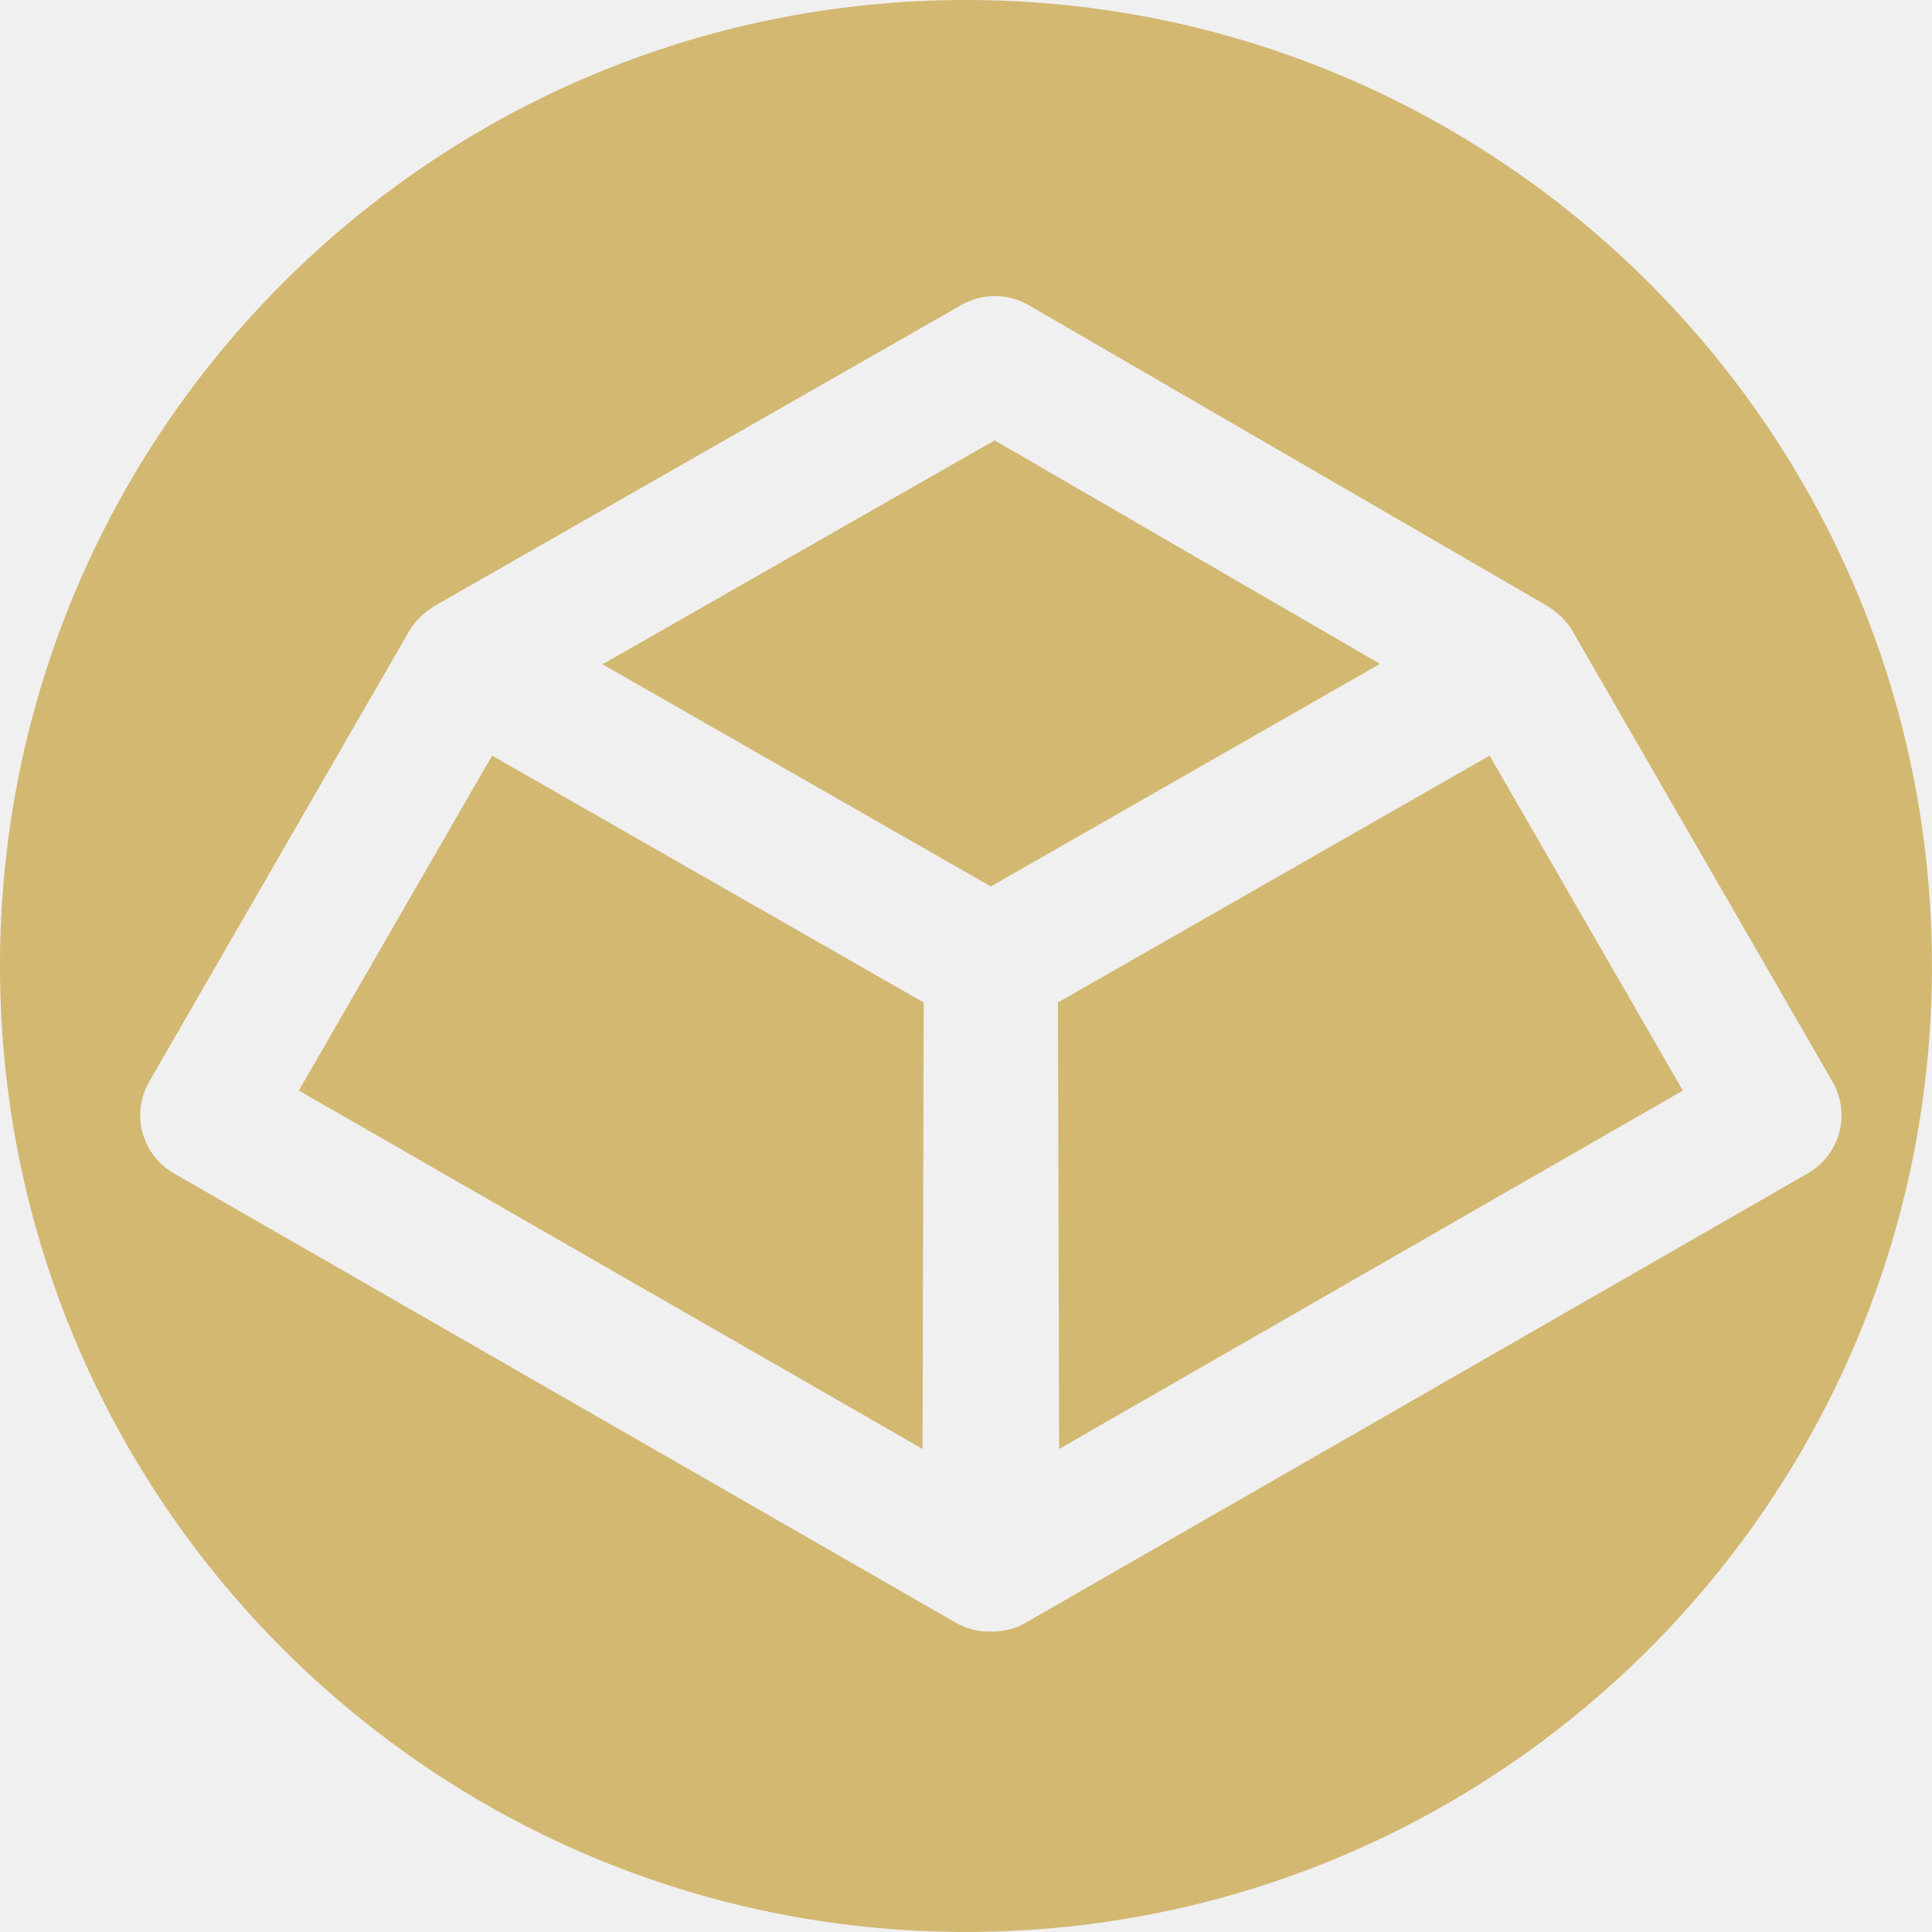
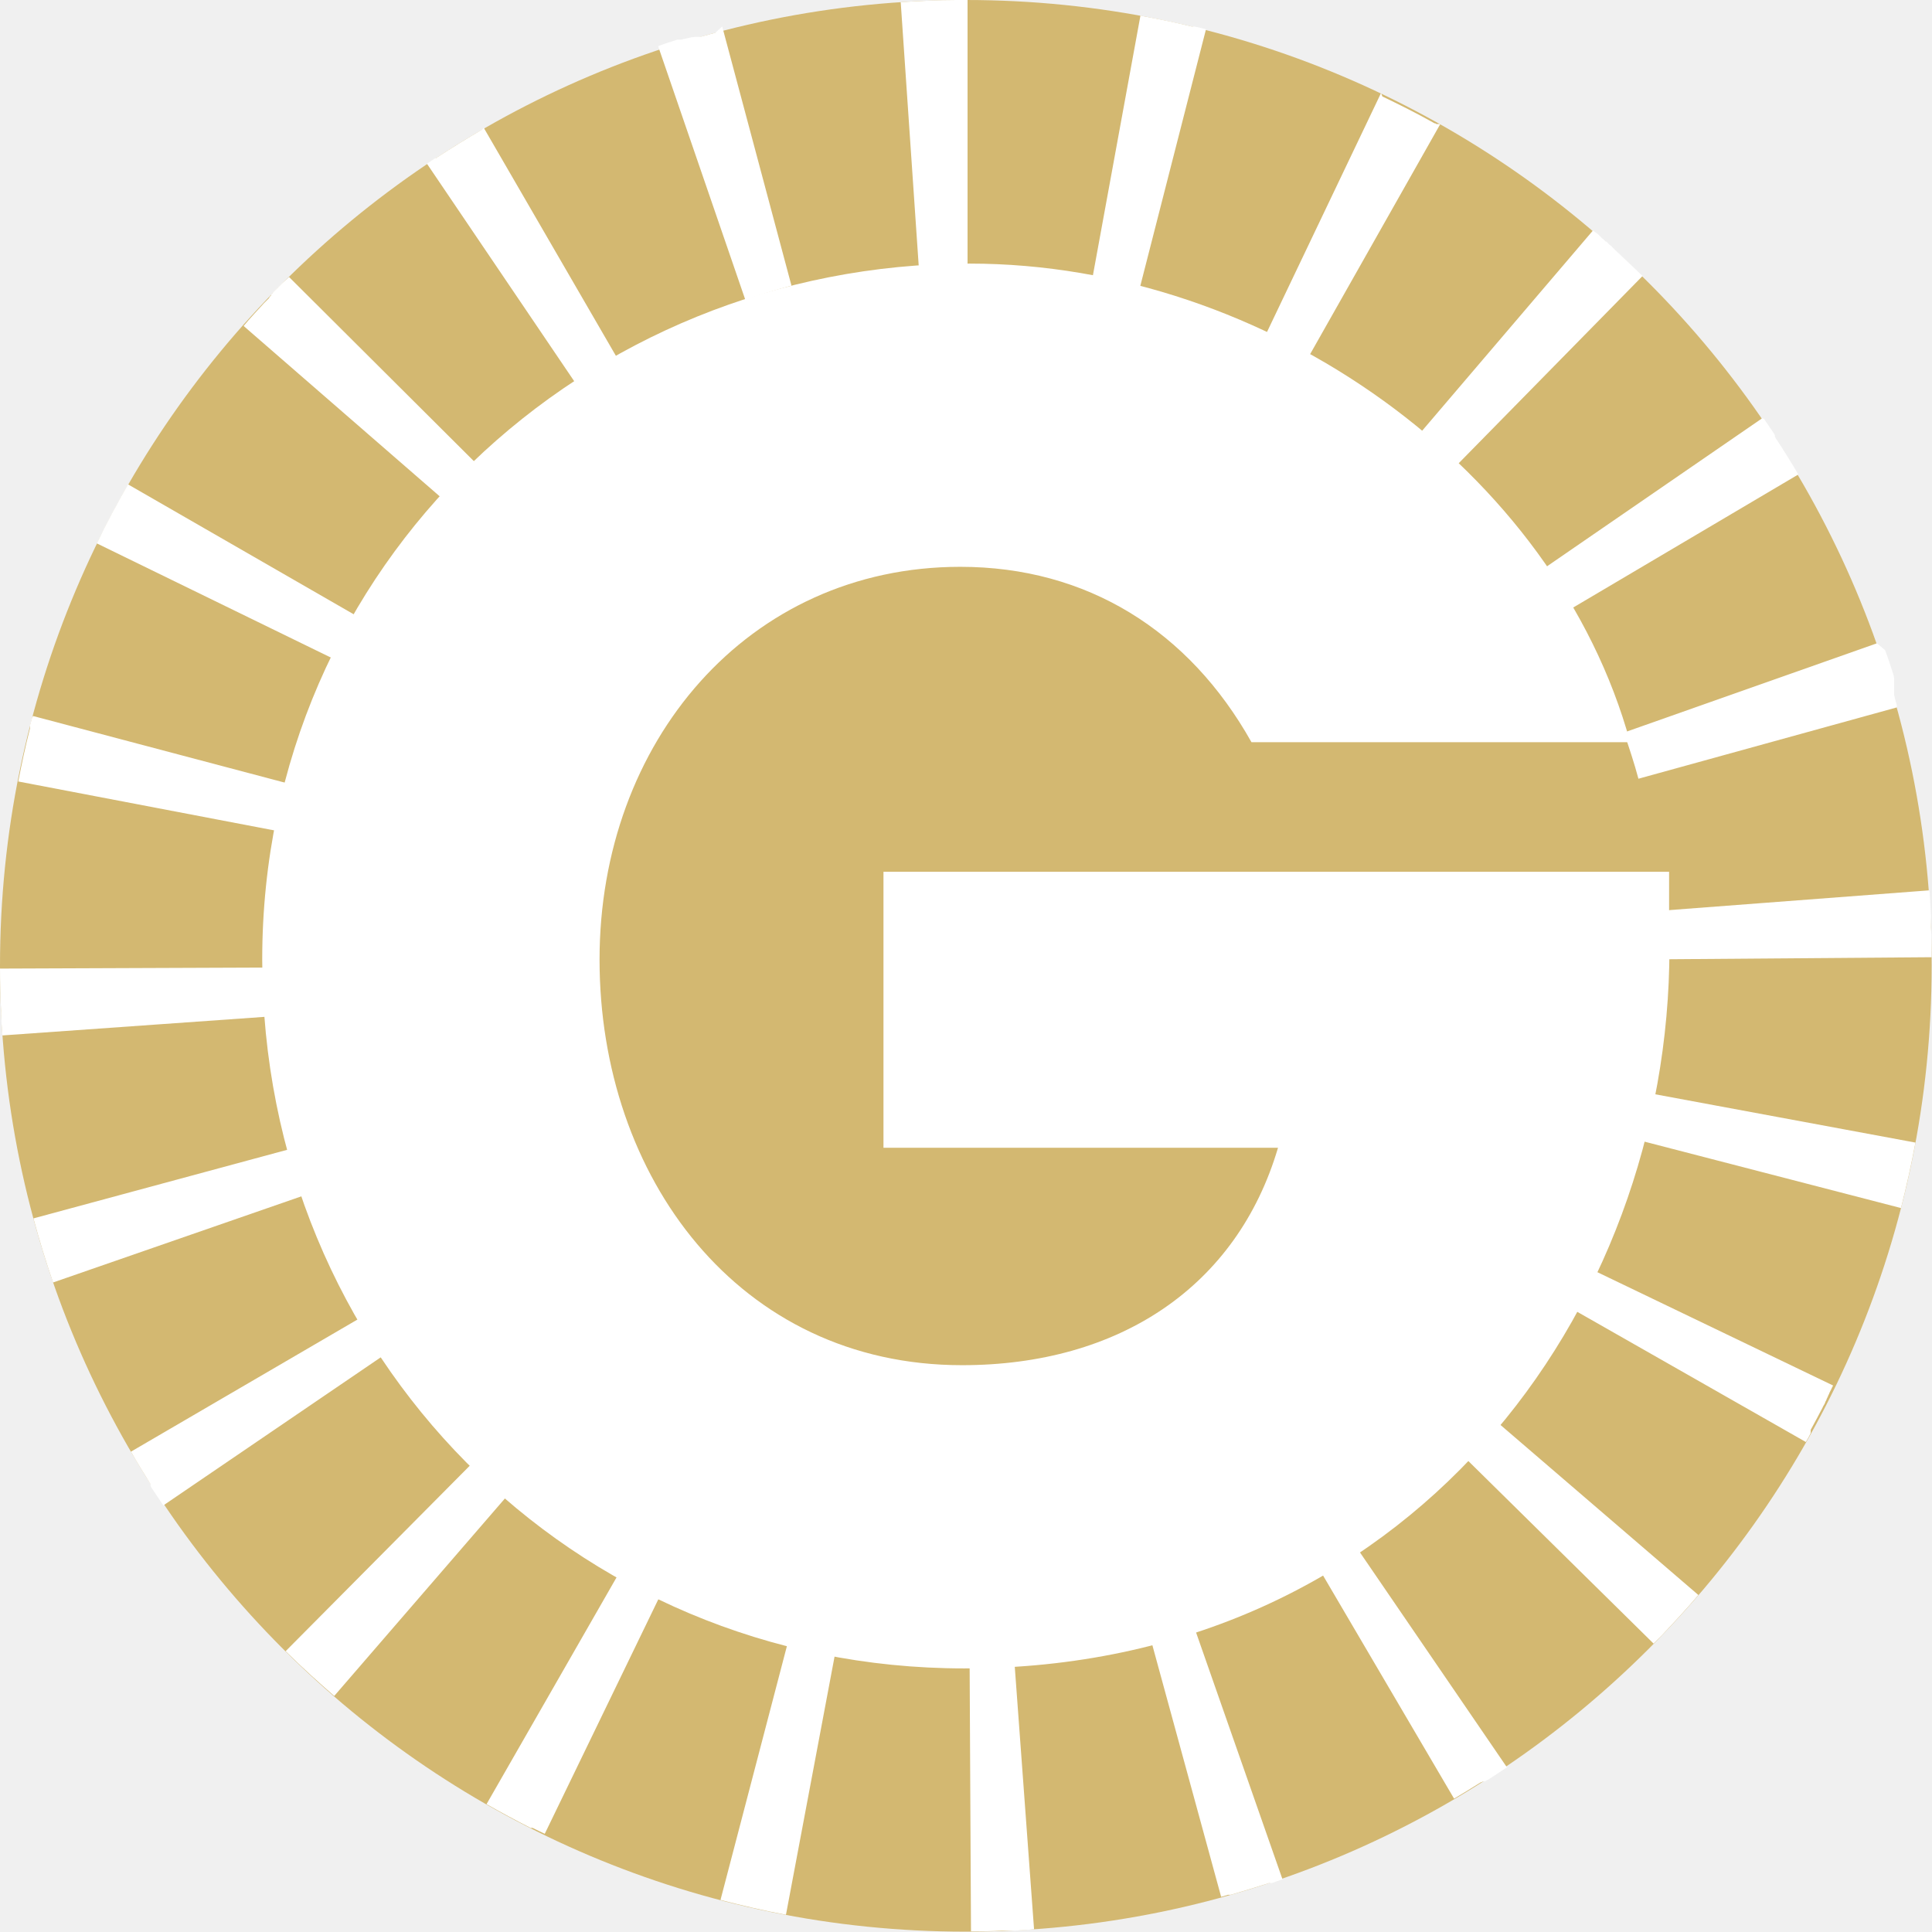
- <svg xmlns="http://www.w3.org/2000/svg" width="99" height="99" viewBox="0 0 99 99" fill="none">
-   <g clip-path="url(#clip0_1383_2)">
-     <path d="M49.499 0C22.162 0 0 22.162 0 49.499C0 76.835 22.162 98.997 49.499 98.997C76.835 98.997 98.997 76.835 98.997 49.499C98.997 22.162 76.838 0 49.499 0ZM92.637 60.124L52.564 83.15C52.033 83.455 51.444 83.606 50.852 83.606C50.824 83.606 50.798 83.596 50.77 83.596C50.742 83.596 50.716 83.606 50.688 83.606C50.096 83.606 49.506 83.455 48.976 83.15L8.908 60.124C8.119 59.67 7.539 58.919 7.304 58.038C7.068 57.156 7.188 56.218 7.645 55.429L20.976 32.323C20.976 32.323 20.978 32.321 20.981 32.318C20.983 32.313 20.989 32.308 20.994 32.3C21.132 32.067 21.299 31.86 21.478 31.672C21.529 31.619 21.586 31.573 21.64 31.524C21.796 31.38 21.962 31.252 22.142 31.142C22.18 31.119 22.208 31.083 22.249 31.06L49.278 15.622C50.342 15.015 51.649 15.02 52.705 15.633L79.321 31.07C79.359 31.093 79.388 31.127 79.424 31.15C79.603 31.262 79.769 31.391 79.926 31.539C79.977 31.588 80.031 31.631 80.079 31.683C80.261 31.875 80.431 32.085 80.572 32.326L93.903 55.431C94.359 56.221 94.482 57.159 94.244 58.04C94.005 58.922 93.429 59.67 92.639 60.126L92.637 60.124Z" fill="#D3B872" />
-     <path d="M54.212 51.37L54.273 74.247L86.233 55.882L76.33 38.72L54.212 51.37Z" fill="#D3B872" />
-     <path d="M79.424 31.147C79.605 31.262 79.772 31.393 79.926 31.537C79.769 31.391 79.6 31.26 79.424 31.147Z" fill="white" />
-     <path d="M25.215 38.72L15.312 55.882L47.274 74.247L47.333 51.37L25.215 38.72Z" fill="#D3B872" />
-     <path d="M21.637 31.521C21.791 31.38 21.957 31.252 22.139 31.14C21.96 31.25 21.793 31.378 21.637 31.521Z" fill="white" />
-     <path d="M20.991 32.3C21.124 32.072 21.291 31.865 21.476 31.672C21.296 31.862 21.13 32.067 20.991 32.3Z" fill="white" />
-     <path d="M70.715 34.017L50.967 22.565L30.873 34.041L45.347 42.321L50.772 45.424L70.715 34.017Z" fill="#D3B872" />
-     <path d="M45.347 42.321L50.772 45.424L45.347 42.321Z" fill="#D3B872" />
-     <path d="M21.476 31.672C21.527 31.619 21.583 31.573 21.637 31.524C21.583 31.575 21.527 31.621 21.476 31.672Z" fill="white" />
-     <path d="M20.978 32.316C20.978 32.316 20.986 32.306 20.991 32.298C20.989 32.303 20.984 32.308 20.978 32.316Z" fill="white" />
+ <svg xmlns="http://www.w3.org/2000/svg" id="Calque_2" viewBox="0 0 56.07 56.07">
+   <defs>
+     <style>.cls-1{fill:#d3b871;}.cls-1,.cls-2{stroke-width:0px;}.cls-2{fill:#fff;}</style>
+   </defs>
+   <g id="Calque_1-2">
+     <circle class="cls-1" cx="28.03" cy="28.03" r="28.03" />
+     <path class="cls-2" d="m28.03,0s-.01,0-.02,0h-.02s0,0,0,0c0,0-.01,0-.02,0h0s-.01,0-.02,0h0s-.01,0-.02,0c0,0,0,0,0,0,0,0-.01,0-.02,0h0s-.01,0-.02,0h0s-.01,0-.02,0h0s-.01,0-.02,0c0,0,0,0,0,0,0,0-.01,0-.02,0h0s-.01,0-.02,0h0s-.01,0-.02,0h0s-.01,0-.02,0h0s-.01,0-.02,0h0c-.53,0-1.05.03-1.57.06,0,0,0,0,0,0,0,0-.01,0-.02,0,0,0,0,0,0,0,0,0-.01,0-.02,0,0,0,0,0,0,0,0,0,0,0,0,0l.53,7.76c.47-.03.94-.05,1.41-.05V0h0Zm-7.27.95c-.13.04-.27.07-.4.11,0,0,0,0,0,0-.01,0-.03,0-.04.01,0,0,0,0,0,0,0,0-.01,0-.02,0,0,0,0,0,0,0,0,0-.01,0-.02,0,0,0,0,0,0,0,0,0,0,0-.01,0,0,0,0,0,0,0,0,0,0,0-.01,0,0,0,0,0,0,0,0,0,0,0-.01,0,0,0,0,0,0,0,0,0,0,0-.01,0,0,0,0,0,0,0,0,0,0,0-.01,0,0,0,0,0,0,0,0,0,0,0,0,0,0,0,0,0,0,0,0,0,0,0,0,0,0,0-.01,0-.02,0,0,0,0,0,0,0,0,0,0,0-.01,0,0,0,0,0,0,0,0,0-.01,0-.02,0,0,0,0,0,0,0,0,0,0,0-.01,0,0,0,0,0,0,0-.01,0-.03,0-.04.01,0,0,0,0,0,0,0,0,0,0-.01,0h0s-.02,0-.03,0c0,0,0,0,0,0,0,0,0,0-.01,0h0s-.03,0-.04.01c0,0,0,0,0,0-.01,0-.03,0-.04.01h0s-.03,0-.04.01c0,0,0,0,0,0,0,0,0,0-.01,0,0,0,0,0,0,0-.01,0-.03,0-.04.01,0,0,0,0,0,0-.01,0-.03,0-.04.01h0s0,0-.01,0c0,0,0,0,0,0-.01,0-.03,0-.04.01,0,0,0,0,0,0-.01,0-.02,0-.04.01,0,0,0,0,0,0,0,0,0,0-.01,0,0,0,0,0,0,0,0,0,0,0-.01,0,0,0,0,0-.01,0,0,0,0,0,0,0,0,0,0,0-.01,0,0,0,0,0,0,0,0,0-.01,0-.02,0,0,0,0,0,0,0,0,0,0,0-.01,0,0,0,0,0,0,0,0,0-.01,0-.02,0,0,0,0,0,0,0,0,0-.01,0-.02,0,0,0,0,0,0,0-.01,0-.03,0-.04.01,0,0,0,0,0,0-.18.06-.35.11-.53.18l2.53,7.36c.44-.15.89-.29,1.34-.41l-2.01-7.52h0Zm-6.77,2.81c-.44.26-.88.53-1.31.81h0s-.02.02-.03.02c0,0,0,0,0,0,0,0,0,0,0,0,0,0,0,0,0,0,0,0,0,0,0,0,0,0,0,0-.01,0,0,0,0,0,0,0,0,0,0,0-.01,0,0,0,0,0,0,0-.08.05-.16.11-.24.16l4.36,6.44c.39-.26.79-.51,1.19-.75l-3.9-6.73h0Zm-5.81,4.47h0s-.01.01-.02.02c0,0,0,0,0,0,0,0,0,0-.01.01,0,0,0,0,0,0,0,0-.01.01-.02.02,0,0,0,0,0,0,0,0,0,0,0,0,0,0,0,0,0,0,0,0,0,0,0,0,0,0-.01.01-.02.02,0,0,0,0,0,0,0,0,0,0-.01.01,0,0,0,0,0,0,0,0-.01.01-.02.02,0,0,0,0,0,0,0,0,0,0-.01.01,0,0,0,0,0,0,0,0-.01.02-.02.02,0,0,0,0,0,0,0,0,0,0-.01.01,0,0,0,0,0,0-.01.01-.03.03-.04.04,0,0,0,0,0,0,0,0,0,0-.01.01,0,0,0,0,0,0,0,0-.01.01-.02.02,0,0,0,0,0,0,0,0,0,0-.01.01,0,0,0,0,0,0,0,0-.01.01-.02.02,0,0,0,0,0,0,0,0,0,0-.01.01h0s-.01.02-.02.03c0,0,0,0,0,0,0,0,0,0-.01.01,0,0,0,0,0,0,0,0,0,0-.01.01,0,0-.01.01-.02.02,0,0,0,0,0,0h0s0,.02,0,.02c0,0,0,0-.01.01,0,0,0,0-.01.01,0,0,0,0-.01.01,0,0,0,0,0,0,0,0,0,0-.01.01,0,0,0,0,0,0,0,0,0,.01-.01.02,0,0,0,0,0,0h-.01s0,.02,0,.02c0,0-.01.01-.02.02,0,0,0,0,0,0,0,0,0,0-.01.01,0,0,0,0,0,0,0,0-.01.01-.02.02,0,0,0,0,0,0,0,0-.01.01-.02.02,0,0,0,0,0,0-.01.01-.03.03-.04.04,0,0,0,0,0,0-.01.01-.03.03-.04.04,0,0,0,0,0,0-.2.22-.4.43-.59.66l5.87,5.1c.31-.35.63-.7.96-1.03l-5.51-5.49h0Zm-4.46,5.82c-.32.56-.63,1.13-.91,1.72l6.99,3.41c.2-.42.43-.84.66-1.24l-6.74-3.88h0Zm-2.79,6.78c-.02.07-.04.15-.06.22,0,0,0,0,0,0,0,0,0,.01,0,.02,0,0,0,0,0,0,0,0,0,0,0,0,0,0,0,0,0,0,0,0,0,0,0,0,0,0,0,.01,0,.02,0,0,0,0,0,0,0,0,0,0,0,.01,0,0,0,0,0,0,0,.01,0,.03,0,.04,0,0,0,0,0,0-.13.51-.24,1.02-.34,1.54l7.64,1.46c.09-.46.19-.92.31-1.37l-7.52-1.99h0Zm6.85,7.25L0,28.11H0c0,.41.01.81.03,1.22,0,0,0,0,0,0,0,.03,0,.06,0,.09H.03c.01.21.02.42.04.63l7.76-.55c-.03-.47-.05-.94-.05-1.41h0Zm.7,5.25l-7.51,2.03c.17.63.36,1.25.57,1.86l7.35-2.55c-.15-.44-.29-.89-.41-1.34h0Zm2.04,4.88l-6.72,3.92c.17.3.35.59.53.88,0,0,0,0,0,0,0,.01.01.02.02.03,0,0,0,0,0,0,0,0,0,0,.01.02,0,0,0,0,0,0,0,0,0,.01.01.02,0,0,0,0,0,0,0,0,0,0,0,.01,0,0,0,0,0,0,0,0,0,0,0,.01,0,0,0,0,0,0,0,0,0,0,0,.01,0,0,0,0,0,0,0,0,0,0,0,0,0,0,0,0,0,0,0,0,0,0,0,.01,0,0,0,0,0,0,0,0,0,0,0,0,0,0,0,0,0,0,0,0,0,0,0,0,0,0,0,.01.01.02,0,0,0,0,0,0,0,0,0,0,0,.01,0,0,0,0,0,0,.12.18.24.36.36.54l6.43-4.38c-.26-.39-.51-.79-.75-1.19h0Zm3.25,4.19l-5.48,5.52s0,0,0,0c0,0,0,0,0,0,0,0,0,0,.01.01,0,0,.01.01.02.02,0,0,0,0,0,0,0,0,.01.01.02.02,0,0,0,0,0,0,0,0,.01.01.02.02,0,0,0,0,0,0,0,0,.01.01.02.02,0,0,0,0,0,0,.43.42.87.82,1.32,1.21l5.09-5.89c-.35-.31-.7-.63-1.03-.96h0Zm4.22,3.21l-3.87,6.75c.42.24.85.47,1.28.69,0,0,0,0,0,0,0,0,.01,0,.02,0,0,0,0,0,0,0,0,0,.01,0,.02,0,0,0,0,0,0,0,0,0,0,0,0,0,0,0,0,0,0,0,0,0,0,0,0,0,0,0,.01,0,.02,0,0,0,0,0,0,0,.12.06.24.12.35.17l3.39-7c-.42-.2-.84-.42-1.24-.65h0Zm4.89,2l-1.97,7.53c.62.16,1.26.31,1.9.43l1.44-7.65c-.46-.09-.92-.19-1.37-.31h0Zm6.67.6c-.47.03-.94.05-1.41.06l.04,7.78c.31,0,.61,0,.91-.02h0s.02,0,.03,0c0,0,0,0,0,0,0,0,0,0,.01,0,0,0,0,0,0,0,0,0,.02,0,.02,0,0,0,0,0,0,0,0,0,0,0,.01,0,0,0,0,0,0,0,0,0,.01,0,.02,0,0,0,0,0,0,0,0,0,0,0,.01,0,0,0,0,0,0,0,0,0,.01,0,.02,0,0,0,0,0,.01,0,0,0,0,0,0,0,0,0,0,0,.01,0,0,0,0,0,0,0,0,0,.01,0,.02,0,0,0,0,0,0,0,0,0,0,0,.01,0,0,0,0,0,0,0,0,0,.01,0,.02,0,0,0,0,0,0,0,0,0,0,0,.01,0,0,0,0,0,0,0,0,0,.01,0,.02,0,0,0,0,0,0,0,0,0,.01,0,.02,0,0,0,0,0,0,0,0,0,.01,0,.02,0,0,0,0,0,0,0,0,0,.01,0,.02,0,0,0,0,0,0,0,0,0,.01,0,.02,0h0s.01,0,.02,0c0,0,0,0,0,0,.01,0,.03,0,.04,0,0,0,0,0,0,0,.19-.01.38-.02.56-.04l-.57-7.76h0Zm5.18-1.08c-.44.15-.89.29-1.34.42l2.05,7.5c.07-.02.14-.04.2-.06,0,0,0,0,0,0,0,0,0,0,.01,0,0,0,0,0,0,0,0,0,.01,0,.02,0,0,0,0,0,0,0,0,0,0,0,0,0,0,0,0,0,.01,0,0,0,0,0,0,0,0,0,.01,0,.02,0h0s.01,0,.02,0c0,0,0,0,0,0,.37-.11.74-.22,1.11-.34,0,0,0,0,0,0,0,0,.01,0,.02,0,0,0,0,0,0,0,0,0,.01,0,.02,0,0,0,0,0,0,0,0,0,0,0,.01,0,0,0,0,0,0,0,0,0,0,0,.01,0,0,0,0,0,.01,0,0,0,0,0,0,0,0,0,0,0,.01,0,0,0,0,0,0,0,.1-.04.21-.07.31-.11l-2.57-7.34h0Zm4.72-2.39c-.39.26-.78.52-1.19.75l3.94,6.71c.24-.14.48-.29.72-.44,0,0,0,0,0,0,.01,0,.02-.01.03-.02,0,0,0,0,0,0,0,0,.01,0,.02-.01,0,0,0,0,0,0,0,0,.01,0,.02-.01,0,0,0,0,0,0,0,0,.01,0,.01,0,0,0,0,0,0,0,0,0,.01,0,.02-.01,0,0,0,0,0,0,0,0,.01,0,.02-.01,0,0,0,0,0,0,0,0,0,0,.01,0,0,0,0,0,0,0,0,0,0,0,.01,0,0,0,0,0,0,0,0,0,0,0,0,0,0,0,0,0,0,0,0,0,0,0,0,0,0,0,0,0,.01,0,0,0,0,0,.01,0,0,0,0,0,0,0,0,0,0,0,0,0,0,0,0,0,0,0,0,0,0,0,0,0,0,0,.01,0,.02-.01,0,0,0,0,0,0,0,0,0,0,.01,0,0,0,0,0,0,0,.01,0,.02-.01.03-.02,0,0,0,0,0,0,0,0,0,0,.01,0,0,0,0,0,0,0,.01,0,.02-.02.04-.02,0,0,0,0,0,0,.18-.12.35-.23.53-.35h0s0,0,.01,0h0s0,0,.01,0l-4.39-6.42h0Zm3.95-3.54c-.3.35-.63.7-.95,1.04l5.54,5.46s0,0,0,0c0,0,.01-.01.02-.02,0,0,0,0,0,0,.01-.01.03-.03.04-.04,0,0,0,0,0,0,.01-.01.03-.03.04-.04,0,0,0,0,0,0,0,0,.01-.01.02-.02h0s.01-.01.02-.02h0s.01-.01.02-.02c0,0,0,0,0,0,.01-.01.03-.03.04-.04,0,0,0,0,0,0,.01-.01.03-.03.04-.04h0c.36-.38.72-.77,1.06-1.17l-5.9-5.07h0Zm2.9-4.44c-.2.42-.42.84-.65,1.24l6.76,3.85c.05-.09.1-.17.14-.26,0,0,0,0,0,0,0,0,0-.01,0-.02,0,0,0,0,0,0,0,0,0-.01,0-.02,0,0,0,0,0,0,0,0,0,0,0-.01,0,0,0,0,0,0,0,0,0,0,0-.01,0,0,0,0,0,0,0,0,0,0,0-.01,0,0,0,0,0,0,0,0,0,0,0,0,0,0,0,0,0,0,0,0,0,0,0,0,0,0,0,0,0-.01,0,0,0,0,0,0,0,0,0,0,0-.01,0,0,0,0,0,0,0-.01.01-.02.02-.04,0,0,0,0,0,0,.11-.2.22-.41.33-.62,0,0,0,0,0,0,0-.01.01-.03.02-.04h0s.02-.04.03-.05c0,0,0,0,0,0,0-.01.01-.03.02-.04,0,0,0,0,0,0h0s0-.01,0-.01c0-.01.01-.03.02-.04h0s.01-.03.02-.04c0,0,0,0,0,0,0,0,0,0,0-.01h0s.01-.03.02-.04c0,0,0,0,0,0,0-.01.01-.03.02-.04h0s0-.01,0-.01h0s.01-.03.02-.04h0s.01-.03.02-.04h0s0,0,0-.01h0c.04-.07.07-.15.11-.22l-7.01-3.37h0Zm1.64-5.02c-.08.46-.19.92-.3,1.37l7.53,1.95c.16-.63.3-1.26.42-1.9l-7.65-1.42h0Zm8.04-5.9l-7.76.59c.04.47.06.94.06,1.41l7.78-.06c0-.29,0-.58-.02-.88h0s0-.03,0-.04c0,0,0,0,0,0,0-.01,0-.03,0-.04h0s0-.03,0-.04c0,0,0,0,0,0,0,0,0-.01,0-.02,0,0,0,0,0,0,0,0,0-.01,0-.02,0,0,0,0,0,0,0,0,0-.01,0-.02,0,0,0,0,0,0,0-.01,0-.03,0-.04,0,0,0,0,0,0,0-.01,0-.03,0-.04,0,0,0,0,0,0,0-.01,0-.03,0-.04,0,0,0,0,0,0,0-.01,0-.03,0-.04,0,0,0,0,0,0-.01-.23-.03-.46-.04-.69h0Zm-1.51-7.17l-7.34,2.59c.15.44.3.89.42,1.34l7.5-2.07s0-.02,0-.03h0s0-.01,0-.02h0s0-.03-.01-.04c0,0,0,0,0,0,0-.01,0-.03-.01-.04,0,0,0,0,0,0,0-.02-.01-.04-.02-.06h0s0-.03-.01-.04c0,0,0,0,0,0,0-.01,0-.03-.01-.04,0,0,0,0,0,0,0,0,0,0,0-.01,0,0,0,0,0,0,0-.01,0-.03-.01-.04,0,0,0,0,0,0,0-.01,0-.03-.01-.04,0,0,0,0,0,0,0,0,0,0,0-.01,0,0,0,0,0,0v-.02s0,0,0,0c0,0,0,0,0-.01,0,0,0,0,0,0,0,0,0-.01,0-.02,0,0,0,0,0,0,0,0,0,0,0-.01,0,0,0,0,0,0,0,0,0,0,0-.01,0,0,0,0,0,0,0,0,0-.01,0-.02,0,0,0,0,0,0,0,0,0,0,0-.01,0,0,0,0,0,0,0,0,0-.01,0-.02,0,0,0,0,0,0,0,0,0,0,0,0,0,0,0,0,0,0,0,0,0,0,0,0v-.02s0,0,0,0c0,0,0,0,0,0,0,0,0,0,0,0,0,0,0,0,0-.01,0,0,0,0,0-.01,0,0,0,0,0-.01h0s0-.02,0-.02c0,0,0,0,0,0,0,0,0-.01,0-.02,0,0,0,0,0,0,0,0,0,0,0-.01,0,0,0,0,0,0,0,0,0-.01,0-.02,0,0,0,0,0,0,0,0,0,0,0-.01,0,0,0,0,0,0,0,0,0,0,0-.01,0,0,0,0,0,0,0,0,0-.01,0-.02h0s0-.01,0-.02c0,0,0,0,0,0,0,0,0-.01,0-.02,0,0,0,0,0,0,0,0,0,0,0-.01,0,0,0,0,0,0,0,0,0-.01,0-.02,0,0,0,0,0,0,0,0,0-.01,0-.02,0,0,0,0,0,0,0,0,0-.01,0-.02,0,0,0,0,0,0,0,0,0-.01,0-.02,0,0,0,0,0,0,0,0,0-.01,0-.02,0,0,0,0,0,0,0,0,0-.01,0-.02,0,0,0,0,0,0,0,0,0-.01,0-.02,0,0,0,0,0,0,0-.01,0-.03-.01-.04,0,0,0,0,0,0,0,0,0-.01,0-.02,0,0,0,0,0,0,0-.01,0-.03-.01-.04h0s0-.03-.01-.04c0,0,0,0,0,0-.07-.23-.15-.46-.23-.68h0Zm-3.33-6.53l-6.41,4.41c.26.38.52.78.76,1.18l6.7-3.96c-.21-.36-.43-.71-.66-1.06,0,0,0,0,0,0,0,0,0-.01-.01-.02,0,0,0,0,0,0,0,0,0-.01-.01-.02,0,0,0,0,0,0,0,0,0,0,0-.01,0,0,0,0,0,0,0,0,0,0,0-.01,0,0,0,0,0-.01,0,0,0,0,0,0,0,0,0,0,0-.01h0s-.02-.03-.02-.04c0,0,0,0,0,0-.1-.15-.2-.29-.3-.44h0Zm-4.91-5.45l-5.05,5.92c.36.3.7.62,1.04.95l5.45-5.55c-.26-.25-.52-.5-.78-.74,0,0,0,0,0,0-.01-.01-.03-.03-.04-.04,0,0,0,0,0,0-.01-.01-.03-.03-.04-.04,0,0,0,0,0,0-.01-.01-.03-.03-.04-.04,0,0,0,0,0,0,0,0,0,0-.01-.01,0,0,0,0,0,0,0,0-.02-.02-.03-.02h0s0-.01-.01-.01c0,0,0,0,0,0-.01-.01-.03-.02-.04-.04,0,0,0,0,0,0,0,0,0,0-.01-.01h0s-.02-.02-.02-.02c0,0,0,0,0,0,0,0,0,0-.01-.01,0,0,0,0,0,0,0,0-.01-.01-.02-.02,0,0,0,0,0,0,0,0,0,0-.01,0,0,0,0,0-.01,0,0,0,0,0-.01-.01,0,0,0,0-.01-.01,0,0,0,0,0,0,0,0,0,0-.01-.01,0,0,0,0,0,0,0,0-.01-.01-.02-.02,0,0,0,0,0,0,0,0,0,0-.01-.01,0,0,0,0,0,0,0,0-.01-.01-.02-.02,0,0,0,0,0,0,0,0-.01,0-.02-.01,0,0,0,0,0,0,0,0-.01-.01-.02-.02,0,0,0,0,0,0,0,0-.01-.01-.02-.02,0,0,0,0,0,0,0,0-.01-.01-.02-.02,0,0,0,0,0,0,0,0-.01-.01-.02-.02,0,0,0,0,0,0,0,0-.01-.01-.02-.02,0,0,0,0,0,0,0,0-.01-.01-.02-.02h0Zm-6.15-3.99l-3.35,7.02c.42.2.84.42,1.24.65l3.83-6.77s0,0,0,0c0,0,0,0,0,0,0,0,0,0-.01,0,0,0,0,0,0,0,0,0-.01,0-.02,0,0,0,0,0,0,0,0,0,0,0-.01,0,0,0,0,0,0,0,0,0-.01,0-.01,0,0,0,0,0,0,0,0,0-.01,0-.02,0,0,0,0,0,0,0,0,0,0,0-.01,0,0,0,0,0,0,0,0,0-.01,0-.02,0,0,0,0,0,0,0,0,0,0,0-.01,0,0,0,0,0,0,0-.01,0-.02-.01-.03-.02,0,0,0,0,0,0,0,0-.01,0-.02,0,0,0,0,0,0,0-.01,0-.02-.01-.04-.02,0,0,0,0,0,0-.48-.27-.98-.52-1.48-.76h0Zm-6.98-2.26l-1.4,7.65c.46.08.92.18,1.37.3l1.93-7.54c-.11-.03-.22-.06-.34-.08,0,0,0,0,0,0,0,0,0,0-.01,0,0,0,0,0,0,0,0,0,0,0-.01,0,0,0,0,0-.01,0,0,0,0,0,0,0,0,0-.01,0-.02,0,0,0,0,0,0,0,0,0-.01,0-.02,0,0,0,0,0,0,0-.49-.12-.97-.22-1.47-.31h0Z" />
+     <path class="cls-2" d="m48.45,27.53c0,10.55-7.57,20.89-20.47,20.89-11.35,0-20.37-9.07-20.37-20.57S16.99,7.65,28.14,7.65c8.65,0,17,5.99,19.17,13.89h-10.99c-1.81-3.23-4.77-5.09-8.45-5.09-6.17,0-10.47,5.09-10.47,11.4s4.04,11.77,10.52,11.77c4.56,0,7.98-2.28,9.17-6.31h-11.45v-8.01h22.8v2.23Z" />
  </g>
-   <defs>
-     <clipPath id="clip0_1383_2">
-       <rect width="99" height="99" fill="white" />
-     </clipPath>
-   </defs>
</svg>
